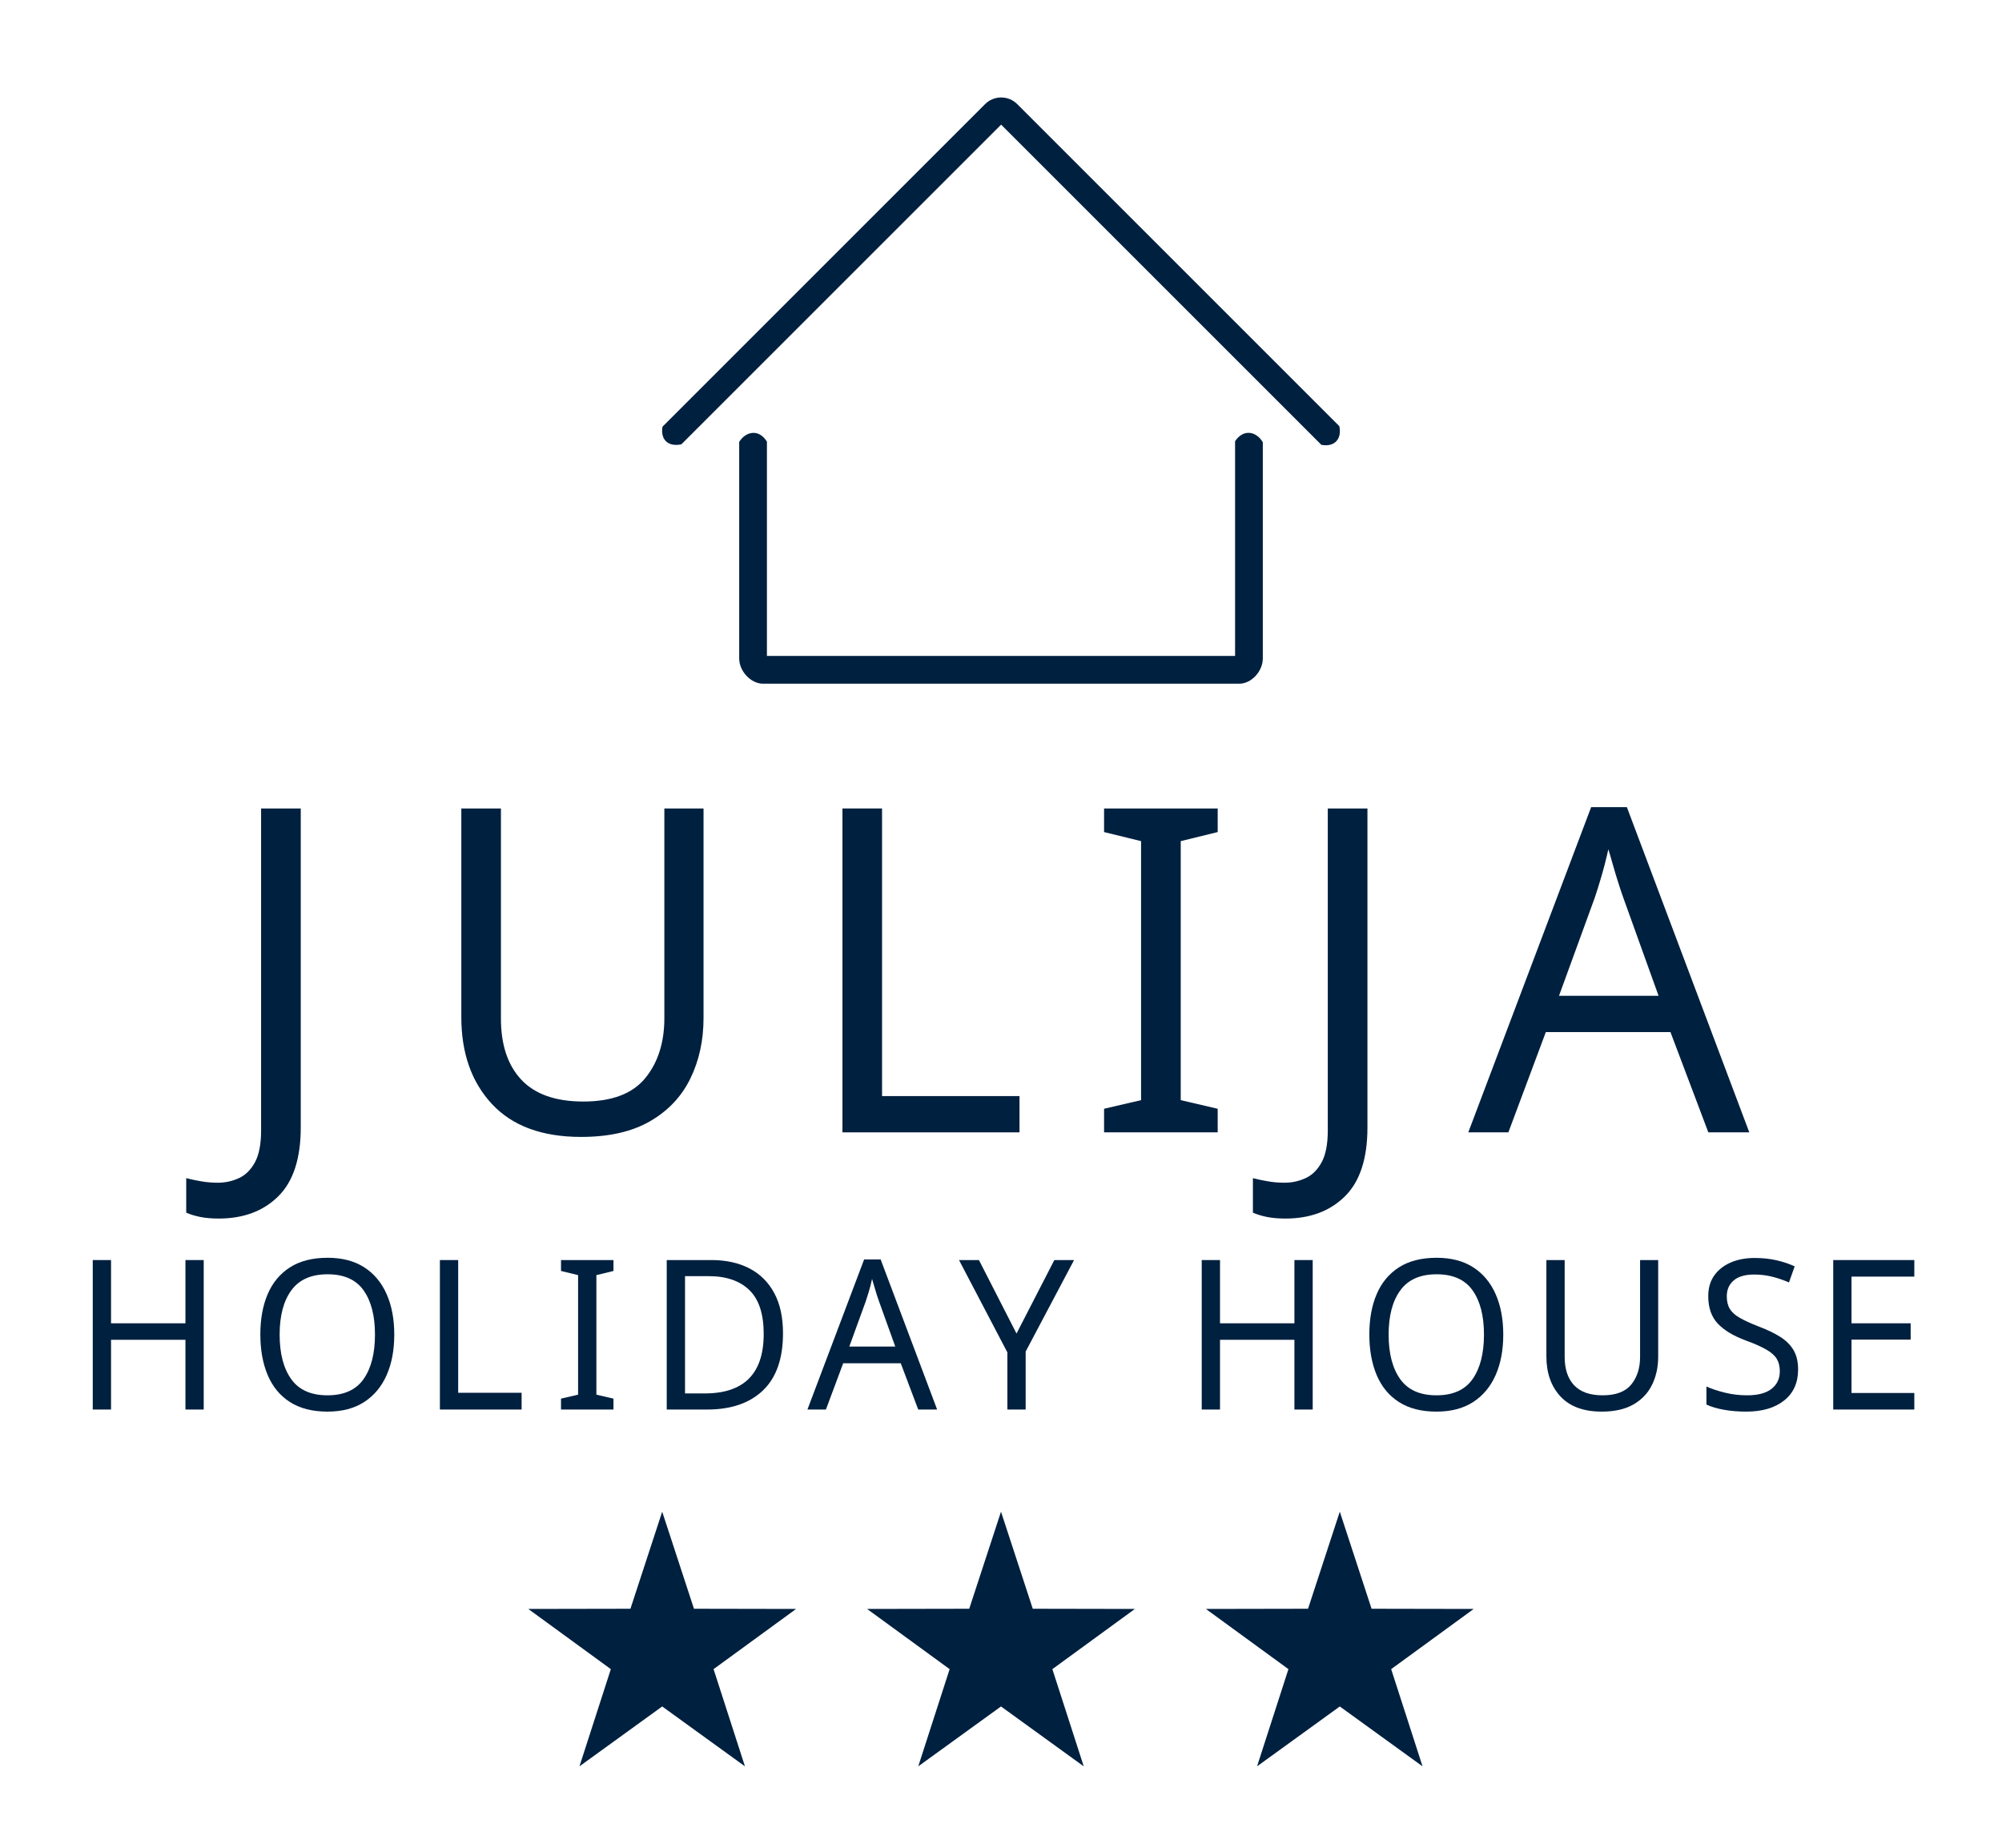
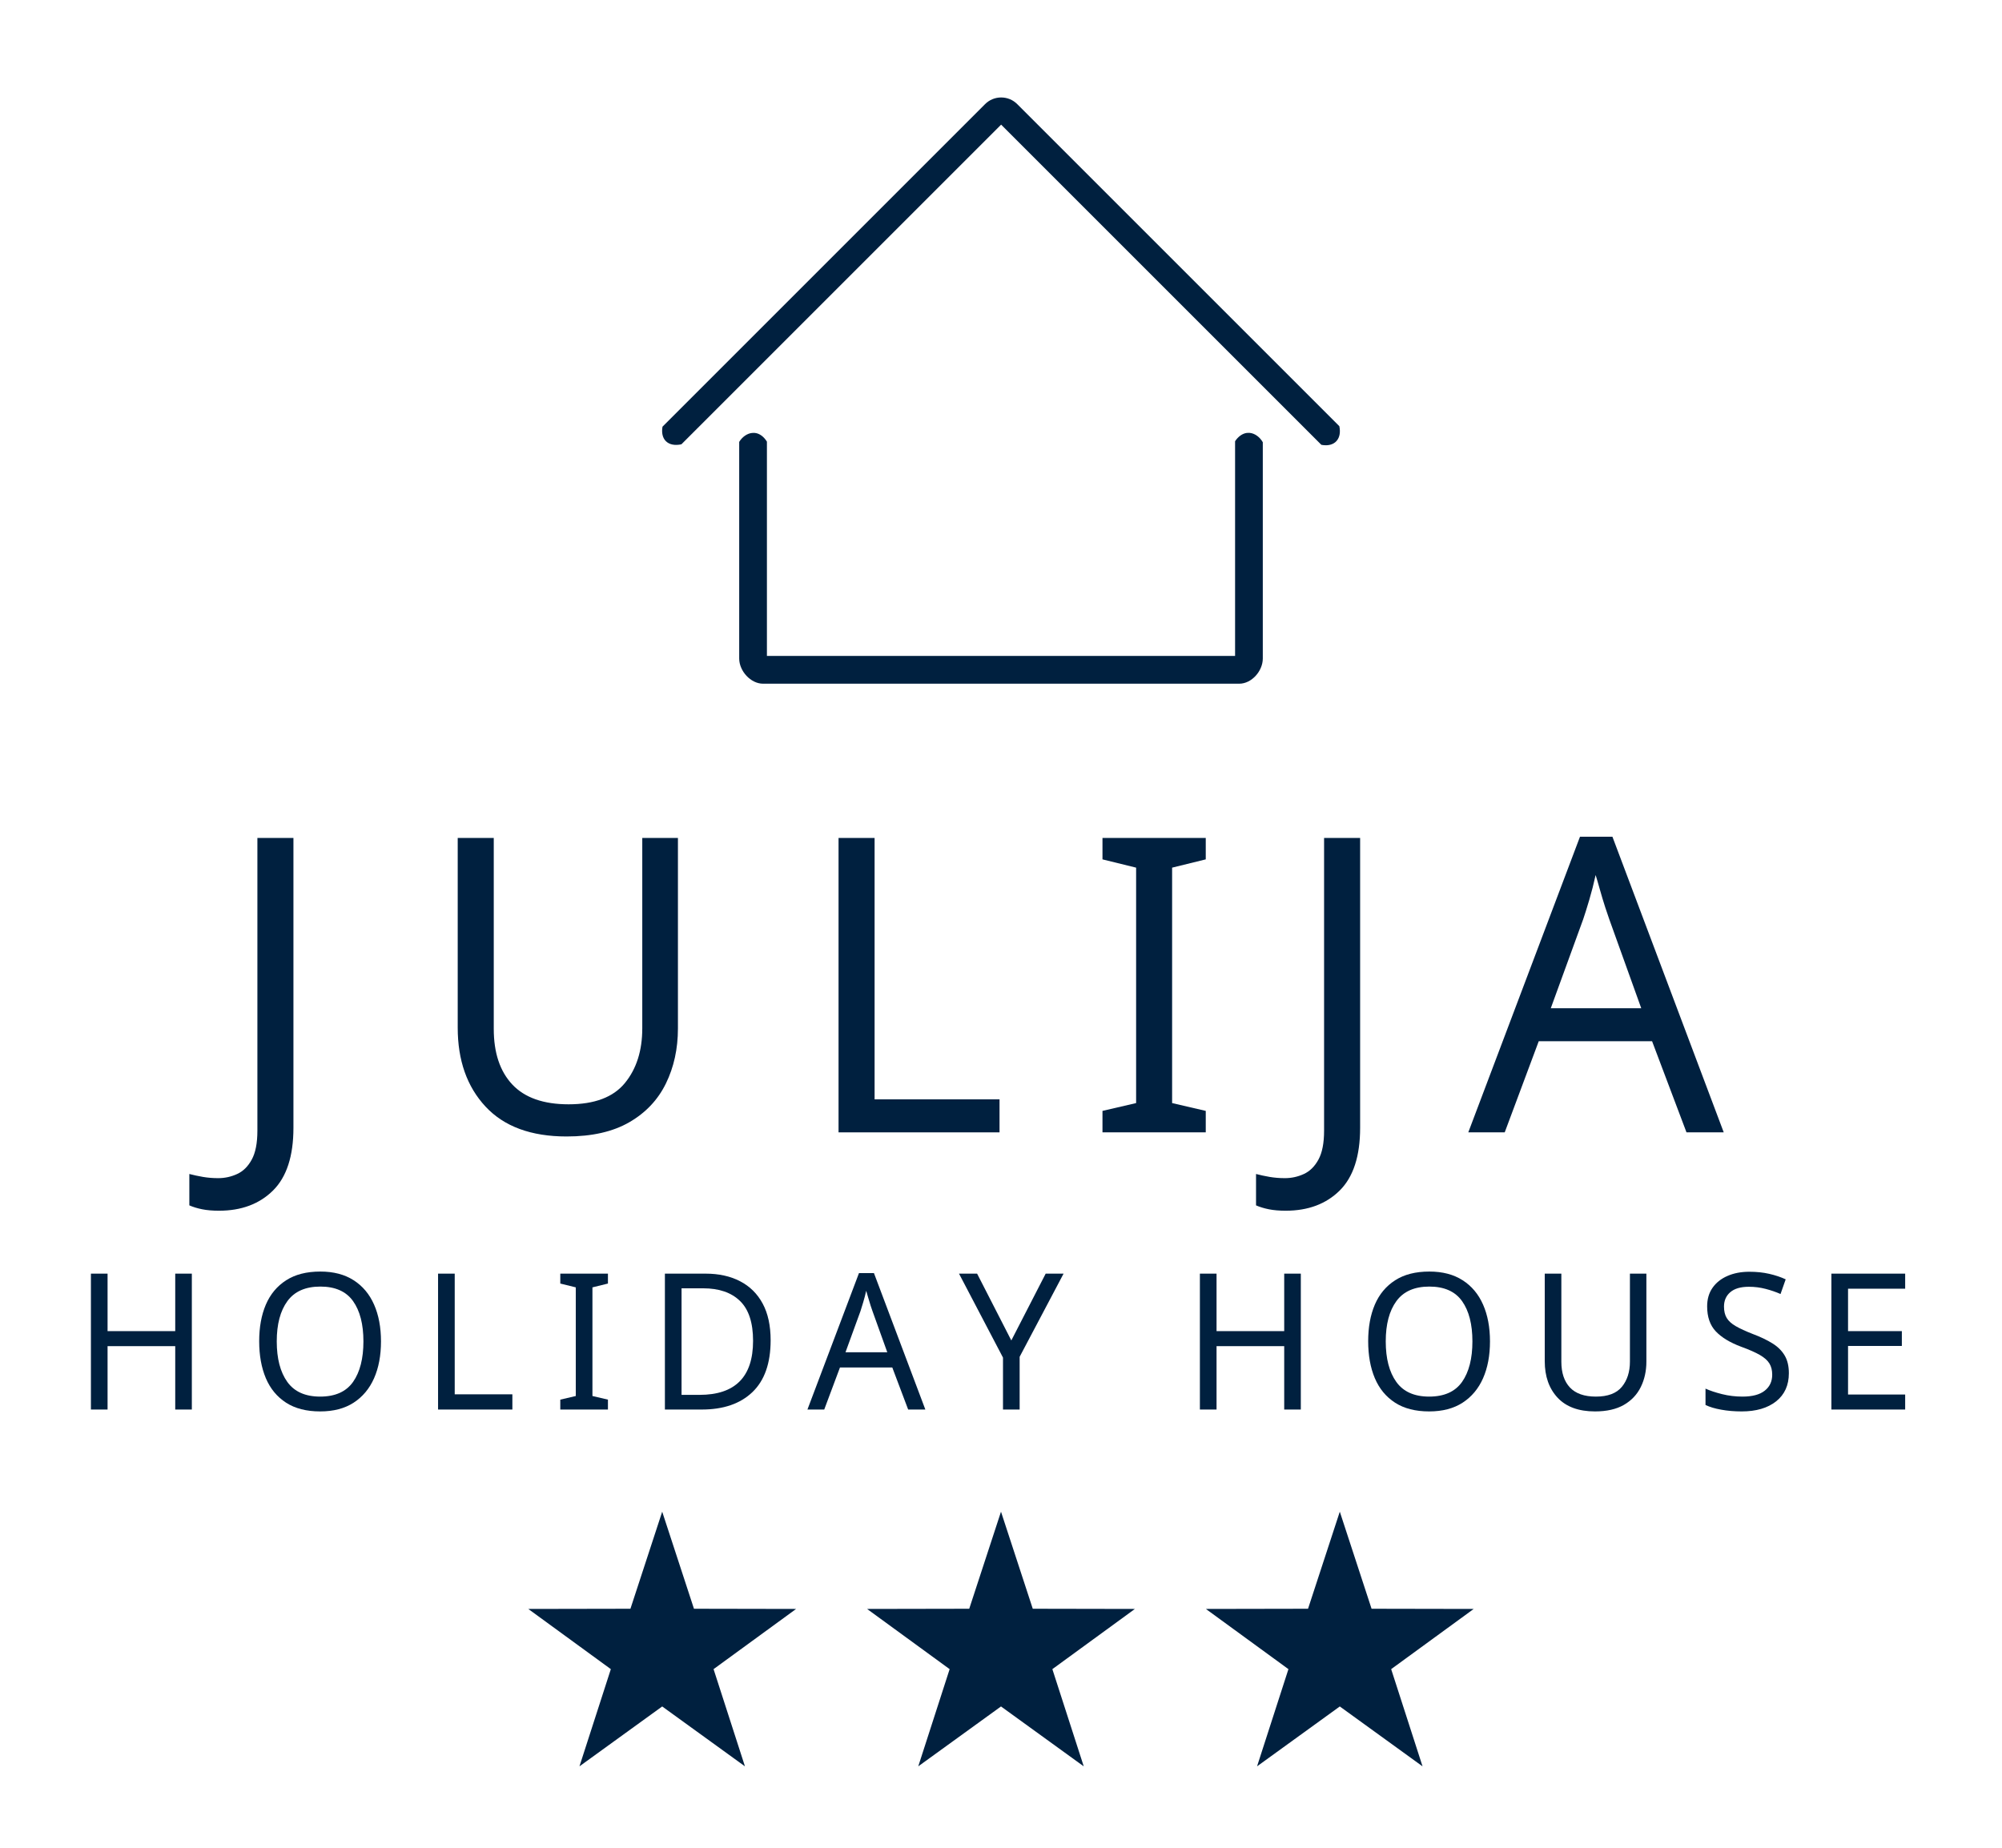
<svg xmlns="http://www.w3.org/2000/svg" version="1.1" id="Layer_1" x="0px" y="0px" viewBox="0 0 650 600" style="enable-background:new 0 0 650 600;" xml:space="preserve">
  <style type="text/css">
	.st0{fill:#00203F;}
- 	.st1{font-family:'AdobeHebrew-Bold';}
- 	.st2{font-size:143px;}
- 	.st3{letter-spacing:13;}
- 	.st4{letter-spacing:14;}
- 	.st5{letter-spacing:11;}
- 	.st6{letter-spacing:7;}
- 	.st7{font-size:66px;}
- 	.st8{letter-spacing:3;}
- 	.st9{letter-spacing:6;}
- 	.st10{letter-spacing:5;}
- 	.st11{letter-spacing:1;}
- 	.st12{letter-spacing:4;}
+ 	.st1{font-family:'Georgia-Bold';}
+ 	.st2{font-size:130px;}
+ 	.st7{font-size:60px;}
	.st13{fill:#00203F;stroke:#00203F;stroke-miterlimit:10;}
</style>
  <text id="XMLID_2_" transform="matrix(1 0 0 1.03 71.6158 367.6982)">
    <tspan x="0" y="0" class="st0 st1 st2 st3">J</tspan>
    <tspan x="65.29" y="0" class="st0 st1 st2 st4">U</tspan>
    <tspan x="188.03" y="0" class="st0 st1 st2 st3">L</tspan>
    <tspan x="281.13" y="0" class="st0 st1 st2 st5">I</tspan>
    <tspan x="346.33" y="0" class="st0 st1 st2 st6">J</tspan>
    <tspan x="405.1" y="0" class="st0 st1 st2 st4">A</tspan>
    <tspan x="-47.91" y="87.38" class="st0 st1 st7 st8">H</tspan>
    <tspan x="8.88" y="87.38" class="st0 st1 st7 st8">O</tspan>
    <tspan x="64.8" y="87.38" class="st0 st1 st7 st9">L</tspan>
    <tspan x="107.89" y="87.38" class="st0 st1 st7 st10">I</tspan>
    <tspan x="138.45" y="87.38" class="st0 st1 st7">D</tspan>
    <tspan x="190.54" y="87.38" class="st0 st1 st7 st11">A</tspan>
    <tspan x="239.75" y="87.38" class="st0 st1 st7 st9">Y </tspan>
    <tspan x="312.15" y="87.38" class="st0 st1 st7 st8">H</tspan>
    <tspan x="368.94" y="87.38" class="st0 st1 st7 st8">O</tspan>
    <tspan x="424.52" y="87.38" class="st0 st1 st7 st12">U</tspan>
    <tspan x="479.06" y="87.38" class="st0 st1 st7 st12">S</tspan>
    <tspan x="517.18" y="87.38" class="st0 st1 st7 st9">E</tspan>
  </text>
  <g id="XMLID_33_">
    <polygon id="XMLID_1_" class="st13" points="325,492.48 334.95,522.89 366.95,522.95 341.09,541.81 350.92,572.26 325,553.5    299.08,572.26 308.91,541.81 283.05,522.95 315.05,522.89  " />
    <polygon id="XMLID_3_" class="st13" points="215,492.48 224.95,522.89 256.95,522.95 231.09,541.81 240.92,572.26 215,553.5    189.08,572.26 198.91,541.81 173.05,522.95 205.05,522.89  " />
    <polygon id="XMLID_4_" class="st13" points="435,492.48 444.95,522.89 476.95,522.95 451.09,541.81 460.92,572.26 435,553.5    409.08,572.26 418.91,541.81 393.05,522.95 425.05,522.89  " />
  </g>
  <g id="XMLID_34_">
    <path id="XMLID_12_" class="st0" d="M405.78,140.57c-0.08,0-0.23-0.01-0.3-0.01c-0.2,0-0.47,0.01-0.66,0.02   c-1.44,0.18-2.82,1.18-3.82,2.69V213H249v-69.59c-1-1.63-2.42-2.7-3.95-2.83c-0.1,0-0.19-0.01-0.29-0.01   c-0.13,0-0.46,0.01-0.59,0.02c-1.54,0.15-3.17,1.24-4.17,2.9v70.34c0,4.05,3.7,8.18,7.75,8.18h154.6c4.05,0,7.65-4.13,7.65-8.18   v-70.23C409,141.86,407.36,140.72,405.78,140.57z" />
    <path id="XMLID_7_" class="st0" d="M434.85,138.39L330.27,33.81c-1.39-1.39-3.24-2.16-5.22-2.16c-1.97,0-3.83,0.77-5.22,2.16   L215.1,138.55c-0.34,1.88-0.01,3.6,1.09,4.7c1.17,1.17,3.03,1.47,5.05,1.02l103.8-103.8l103.97,103.97   c1.77,0.34,3.38,0.09,4.5-0.83c0.1-0.09,0.2-0.18,0.29-0.27c0.08-0.08,0.15-0.16,0.22-0.24C435,141.94,435.24,140.24,434.85,138.39   z" />
  </g>
</svg>
